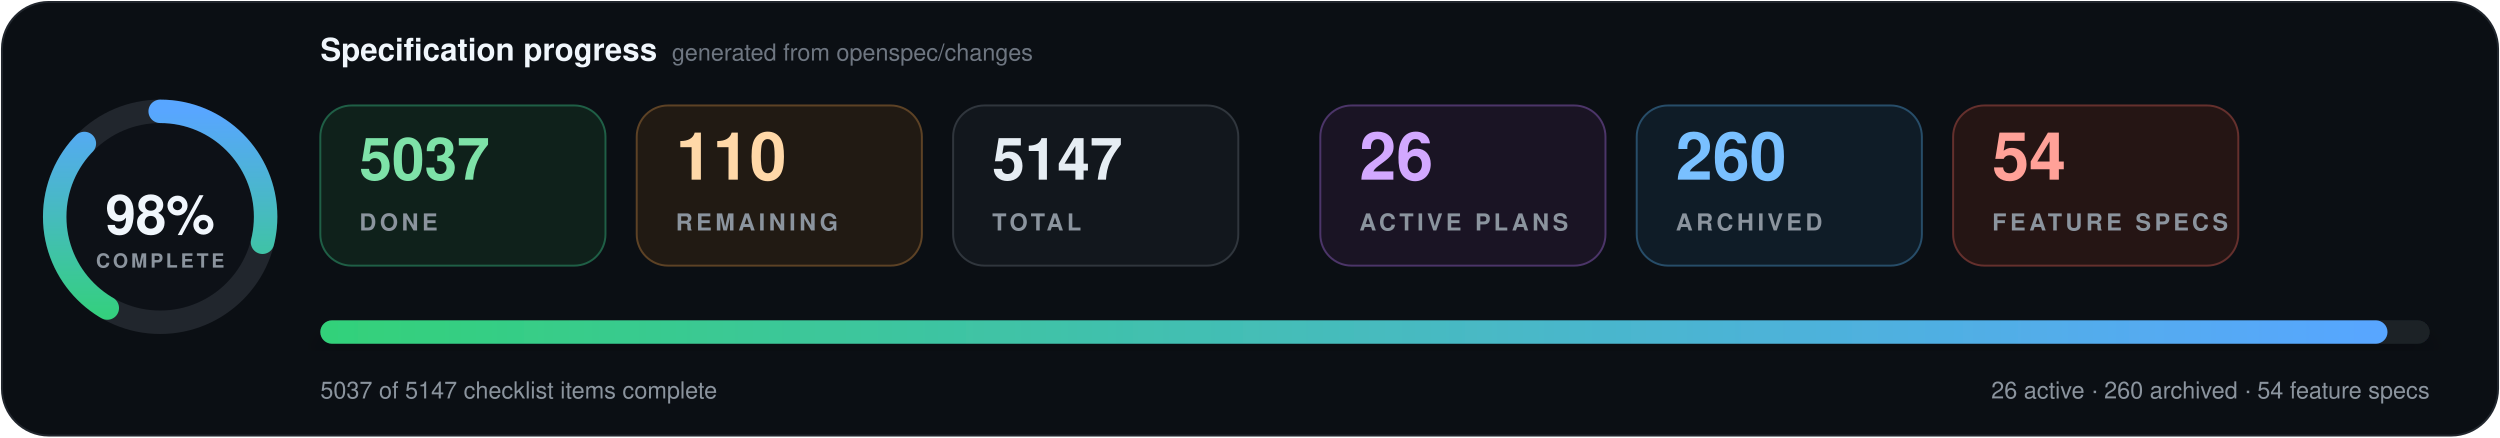
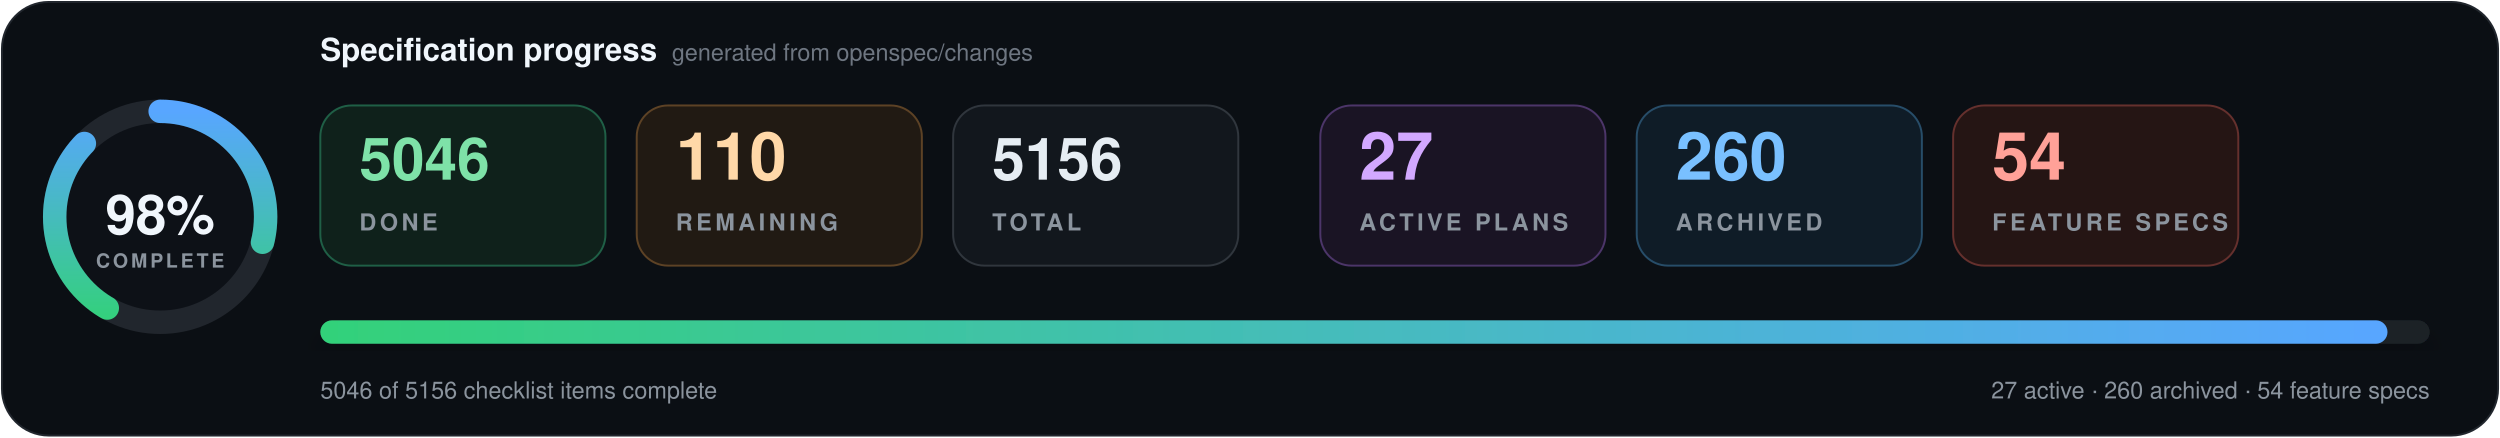
- <svg xmlns="http://www.w3.org/2000/svg" data-cache-version="1793966672" width="1280" height="224" viewBox="0 0 1280 224" role="img" aria-labelledby="title description" font-family="system-ui, -apple-system, BlinkMacSystemFont, 'Segoe UI', Helvetica, Arial, sans-serif" font-variant-numeric="tabular-nums">
+ <svg xmlns="http://www.w3.org/2000/svg" data-cache-version="1793967173" width="1280" height="224" viewBox="0 0 1280 224" role="img" aria-labelledby="title description" font-family="system-ui, -apple-system, BlinkMacSystemFont, 'Segoe UI', Helvetica, Arial, sans-serif" font-variant-numeric="tabular-nums">
  <defs>
    <linearGradient id="progress" x1="0" x2="1">
      <stop offset="0" stop-color="#33d17a" />
      <stop offset="1" stop-color="#58a6ff" />
    </linearGradient>
    <filter id="shadow" x="-10%" y="-20%" width="120%" height="150%">
      <feDropShadow dx="0" dy="7" stdDeviation="9" flood-color="#000" flood-opacity=".28" />
    </filter>
  </defs>
  <rect x="1" y="1" width="1278" height="222" rx="24" fill="#0b0f14" stroke="#21262d" />
  <g transform="translate(82 111)">
    <circle r="54" fill="#0d1117" stroke="#21262d" stroke-width="12" />
    <circle r="54" fill="none" stroke="url(#progress)" stroke-width="12" stroke-linecap="round" pathLength="100" stroke-dasharray="98 100" transform="rotate(-90)" />
    <text y="-1" text-anchor="middle" dominant-baseline="middle" fill="#f0f6fc" font-size="28" font-weight="800">98%</text>
    <text y="26" text-anchor="middle" fill="#8b949e" font-size="10" font-weight="700" letter-spacing="1.5">COMPLETE</text>
  </g>
  <text x="164" y="31" fill="#f0f6fc" font-size="16" font-weight="750">Specification progress</text>
  <text x="344" y="31" fill="#6e7681" font-size="12">generated from openspec/changes</text>
  <g transform="translate(164 54)">
    <rect width="146" height="82" rx="16" fill="#0f211b" stroke="#1f5f46" />
-     <text x="20" y="38" fill="#7ee2a8" font-size="30" font-weight="750">5037</text>
+     <text x="20" y="38" fill="#7ee2a8" font-size="30" font-weight="750">5046</text>
    <text x="20" y="64" fill="#8b949e" font-size="12" font-weight="700" letter-spacing="1.8">DONE</text>
  </g>
  <g transform="translate(326 54)">
    <rect width="146" height="82" rx="16" fill="#211a13" stroke="#5d4225" />
    <text x="20" y="38" fill="#ffd8a8" font-size="34" font-weight="750">110</text>
    <text x="20" y="64" fill="#8b949e" font-size="12" font-weight="700" letter-spacing="1.8">REMAINING</text>
  </g>
  <g transform="translate(488 54)">
    <rect width="146" height="82" rx="16" fill="#12171d" stroke="#30363d" />
-     <text x="20" y="38" fill="#e6edf3" font-size="30" font-weight="750">5147</text>
+     <text x="20" y="38" fill="#e6edf3" font-size="30" font-weight="750">5156</text>
    <text x="20" y="64" fill="#8b949e" font-size="12" font-weight="700" letter-spacing="1.8">TOTAL</text>
  </g>
  <g transform="translate(676 54)">
    <rect width="146" height="82" rx="16" fill="#1a1424" stroke="#4c3569" />
-     <text x="20" y="38" fill="#d2a8ff" font-size="34" font-weight="750">26</text>
+     <text x="20" y="38" fill="#d2a8ff" font-size="34" font-weight="750">27</text>
    <text x="20" y="64" fill="#8b949e" font-size="12" font-weight="700" letter-spacing="1.8">ACTIVE PLANS</text>
  </g>
  <g transform="translate(838 54)">
    <rect width="146" height="82" rx="16" fill="#0f1c27" stroke="#274d69" />
    <text x="20" y="38" fill="#79c0ff" font-size="34" font-weight="750">260</text>
    <text x="20" y="64" fill="#8b949e" font-size="12" font-weight="700" letter-spacing="1.8">ARCHIVED</text>
  </g>
  <g transform="translate(1000 54)">
    <rect width="146" height="82" rx="16" fill="#251514" stroke="#65302d" />
    <text x="20" y="38" fill="#ffa198" font-size="34" font-weight="750">54</text>
    <text x="20" y="64" fill="#8b949e" font-size="12" font-weight="700" letter-spacing="1.8">FEATURE SPECS</text>
  </g>
  <g filter="url(#shadow)">
    <rect x="164" y="164" width="1080" height="12" rx="6" fill="#1b2128" />
    <rect x="164" y="164" width="1058.4" height="12" rx="6" fill="url(#progress)" />
  </g>
-   <text x="164" y="204" fill="#8b949e" font-size="12">5037 of 5147 checklist items complete</text>
-   <text x="1244" y="204" text-anchor="end" fill="#8b949e" font-size="12">26 active · 260 archived · 54 feature specs</text>
+   <text x="164" y="204" fill="#8b949e" font-size="12">5046 of 5156 checklist items complete</text>
+   <text x="1244" y="204" text-anchor="end" fill="#8b949e" font-size="12">27 active · 260 archived · 54 feature specs</text>
</svg>
